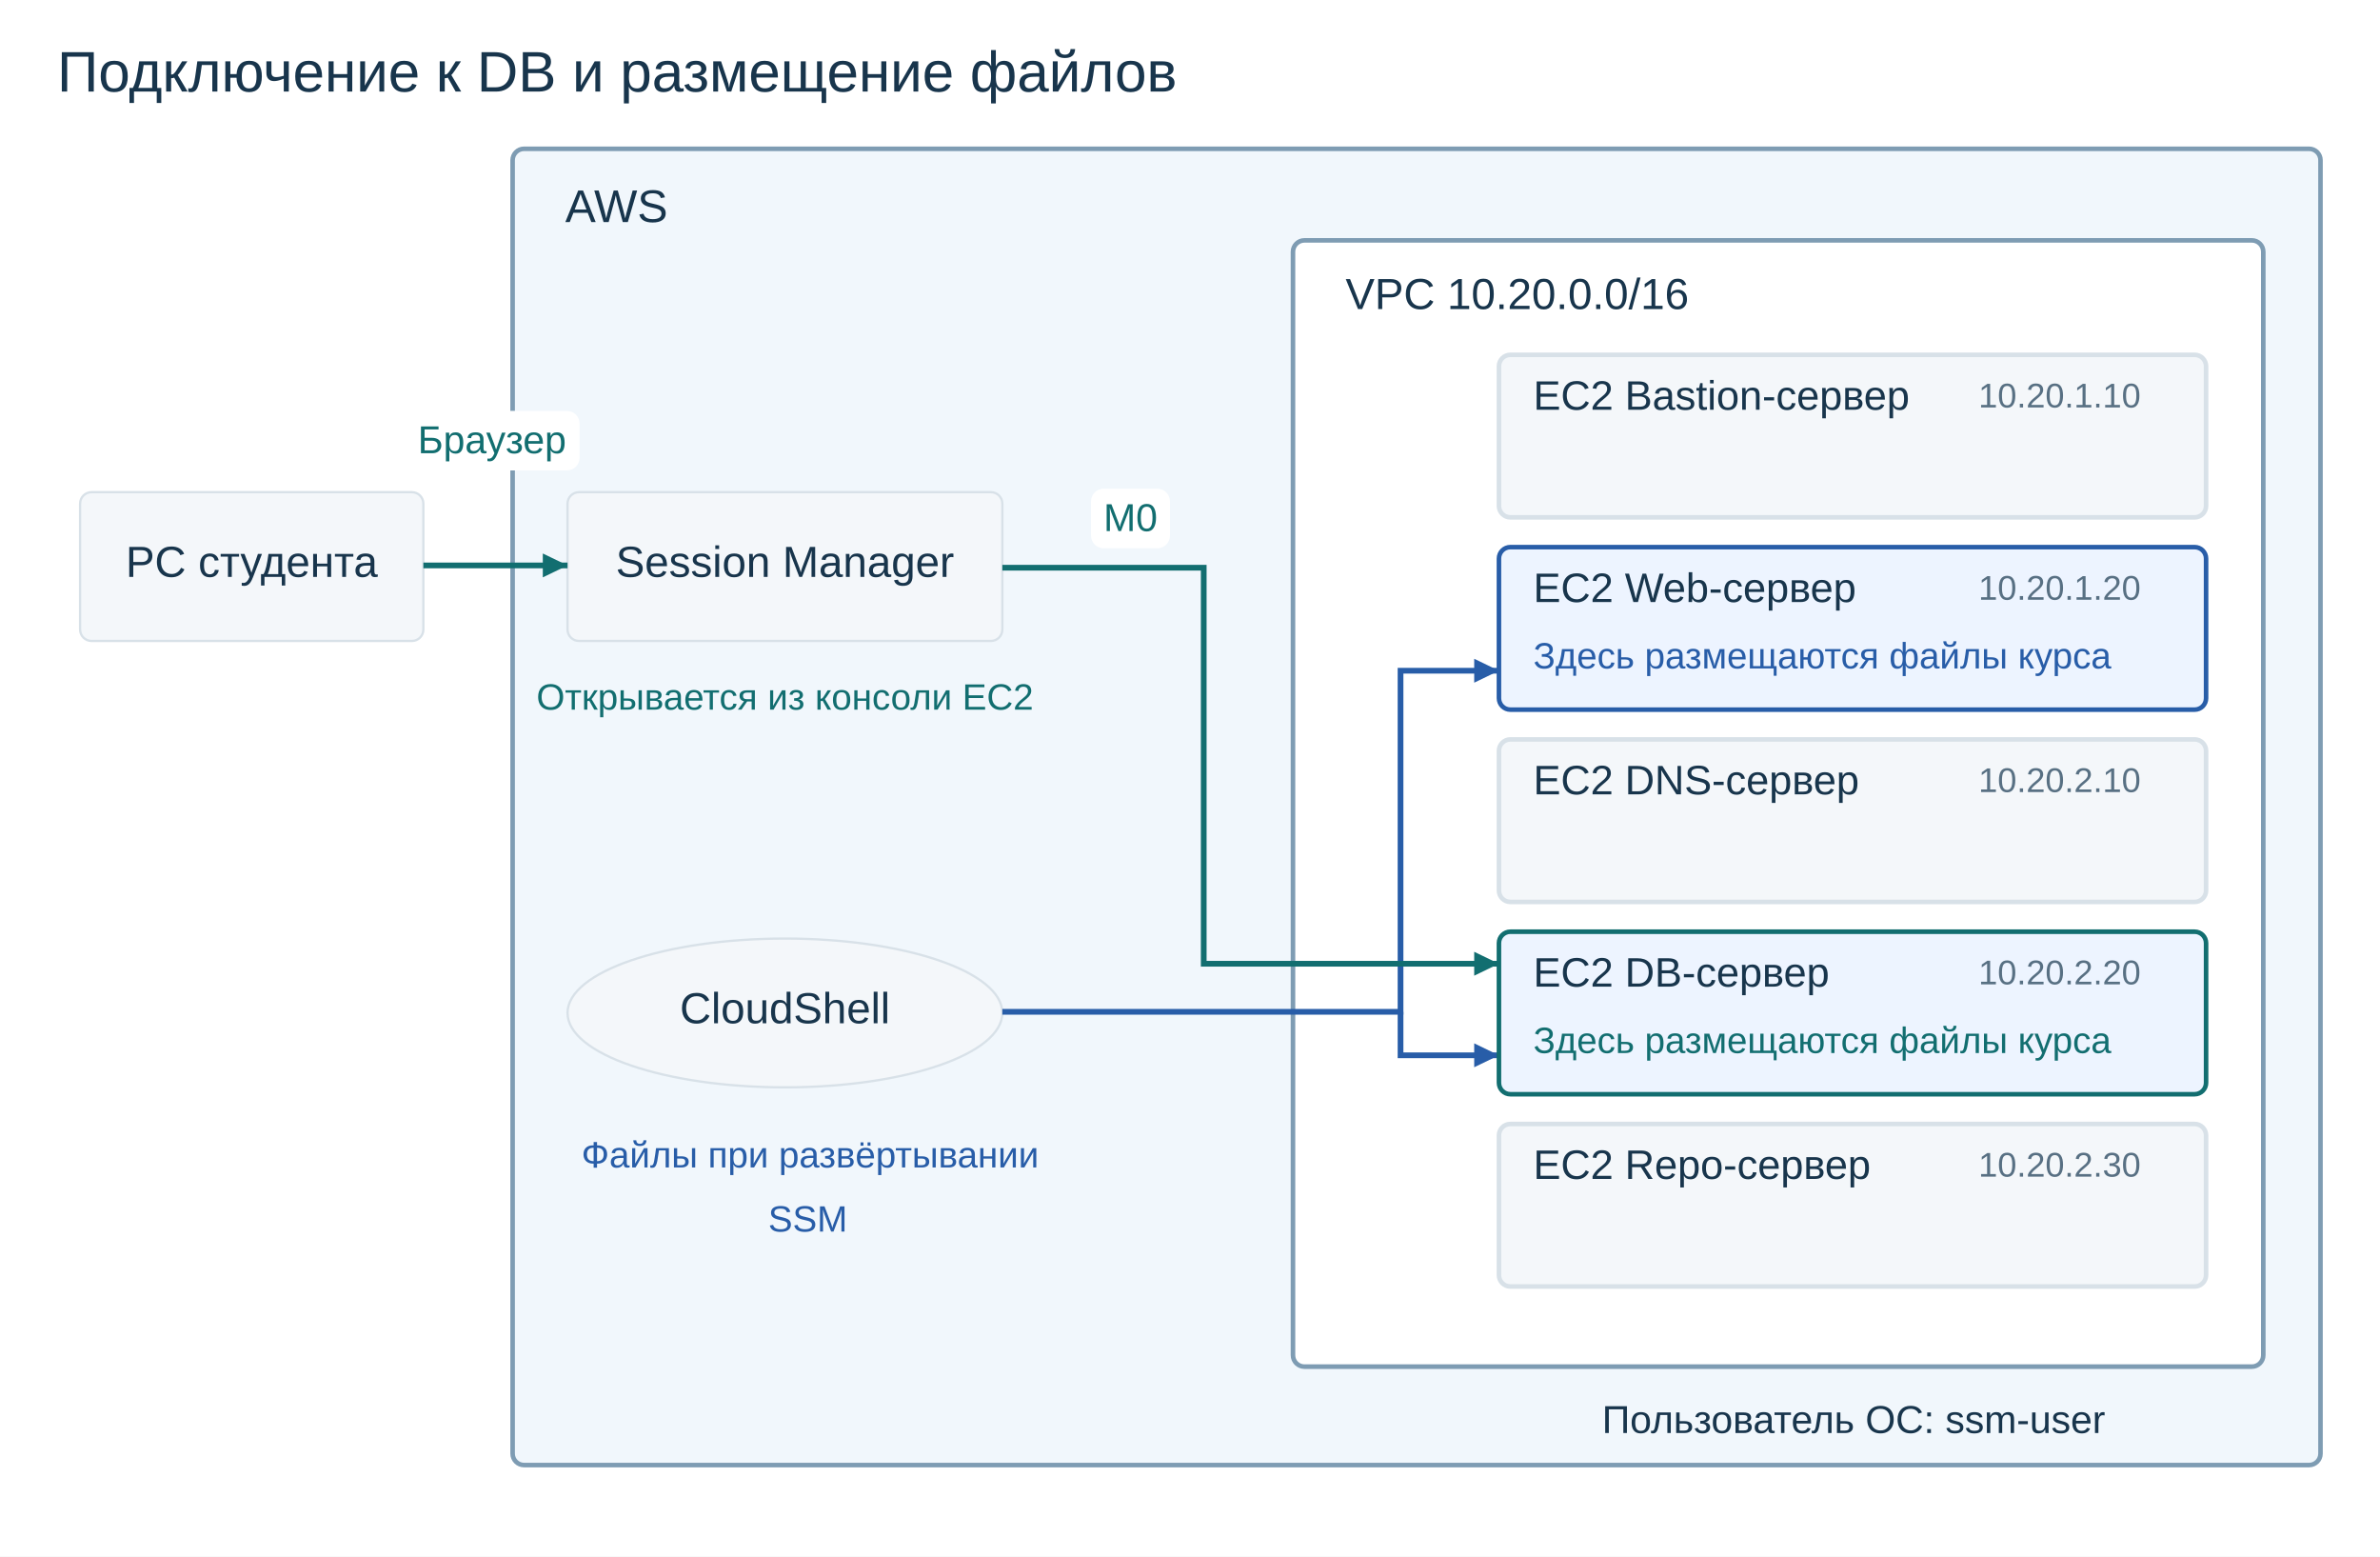
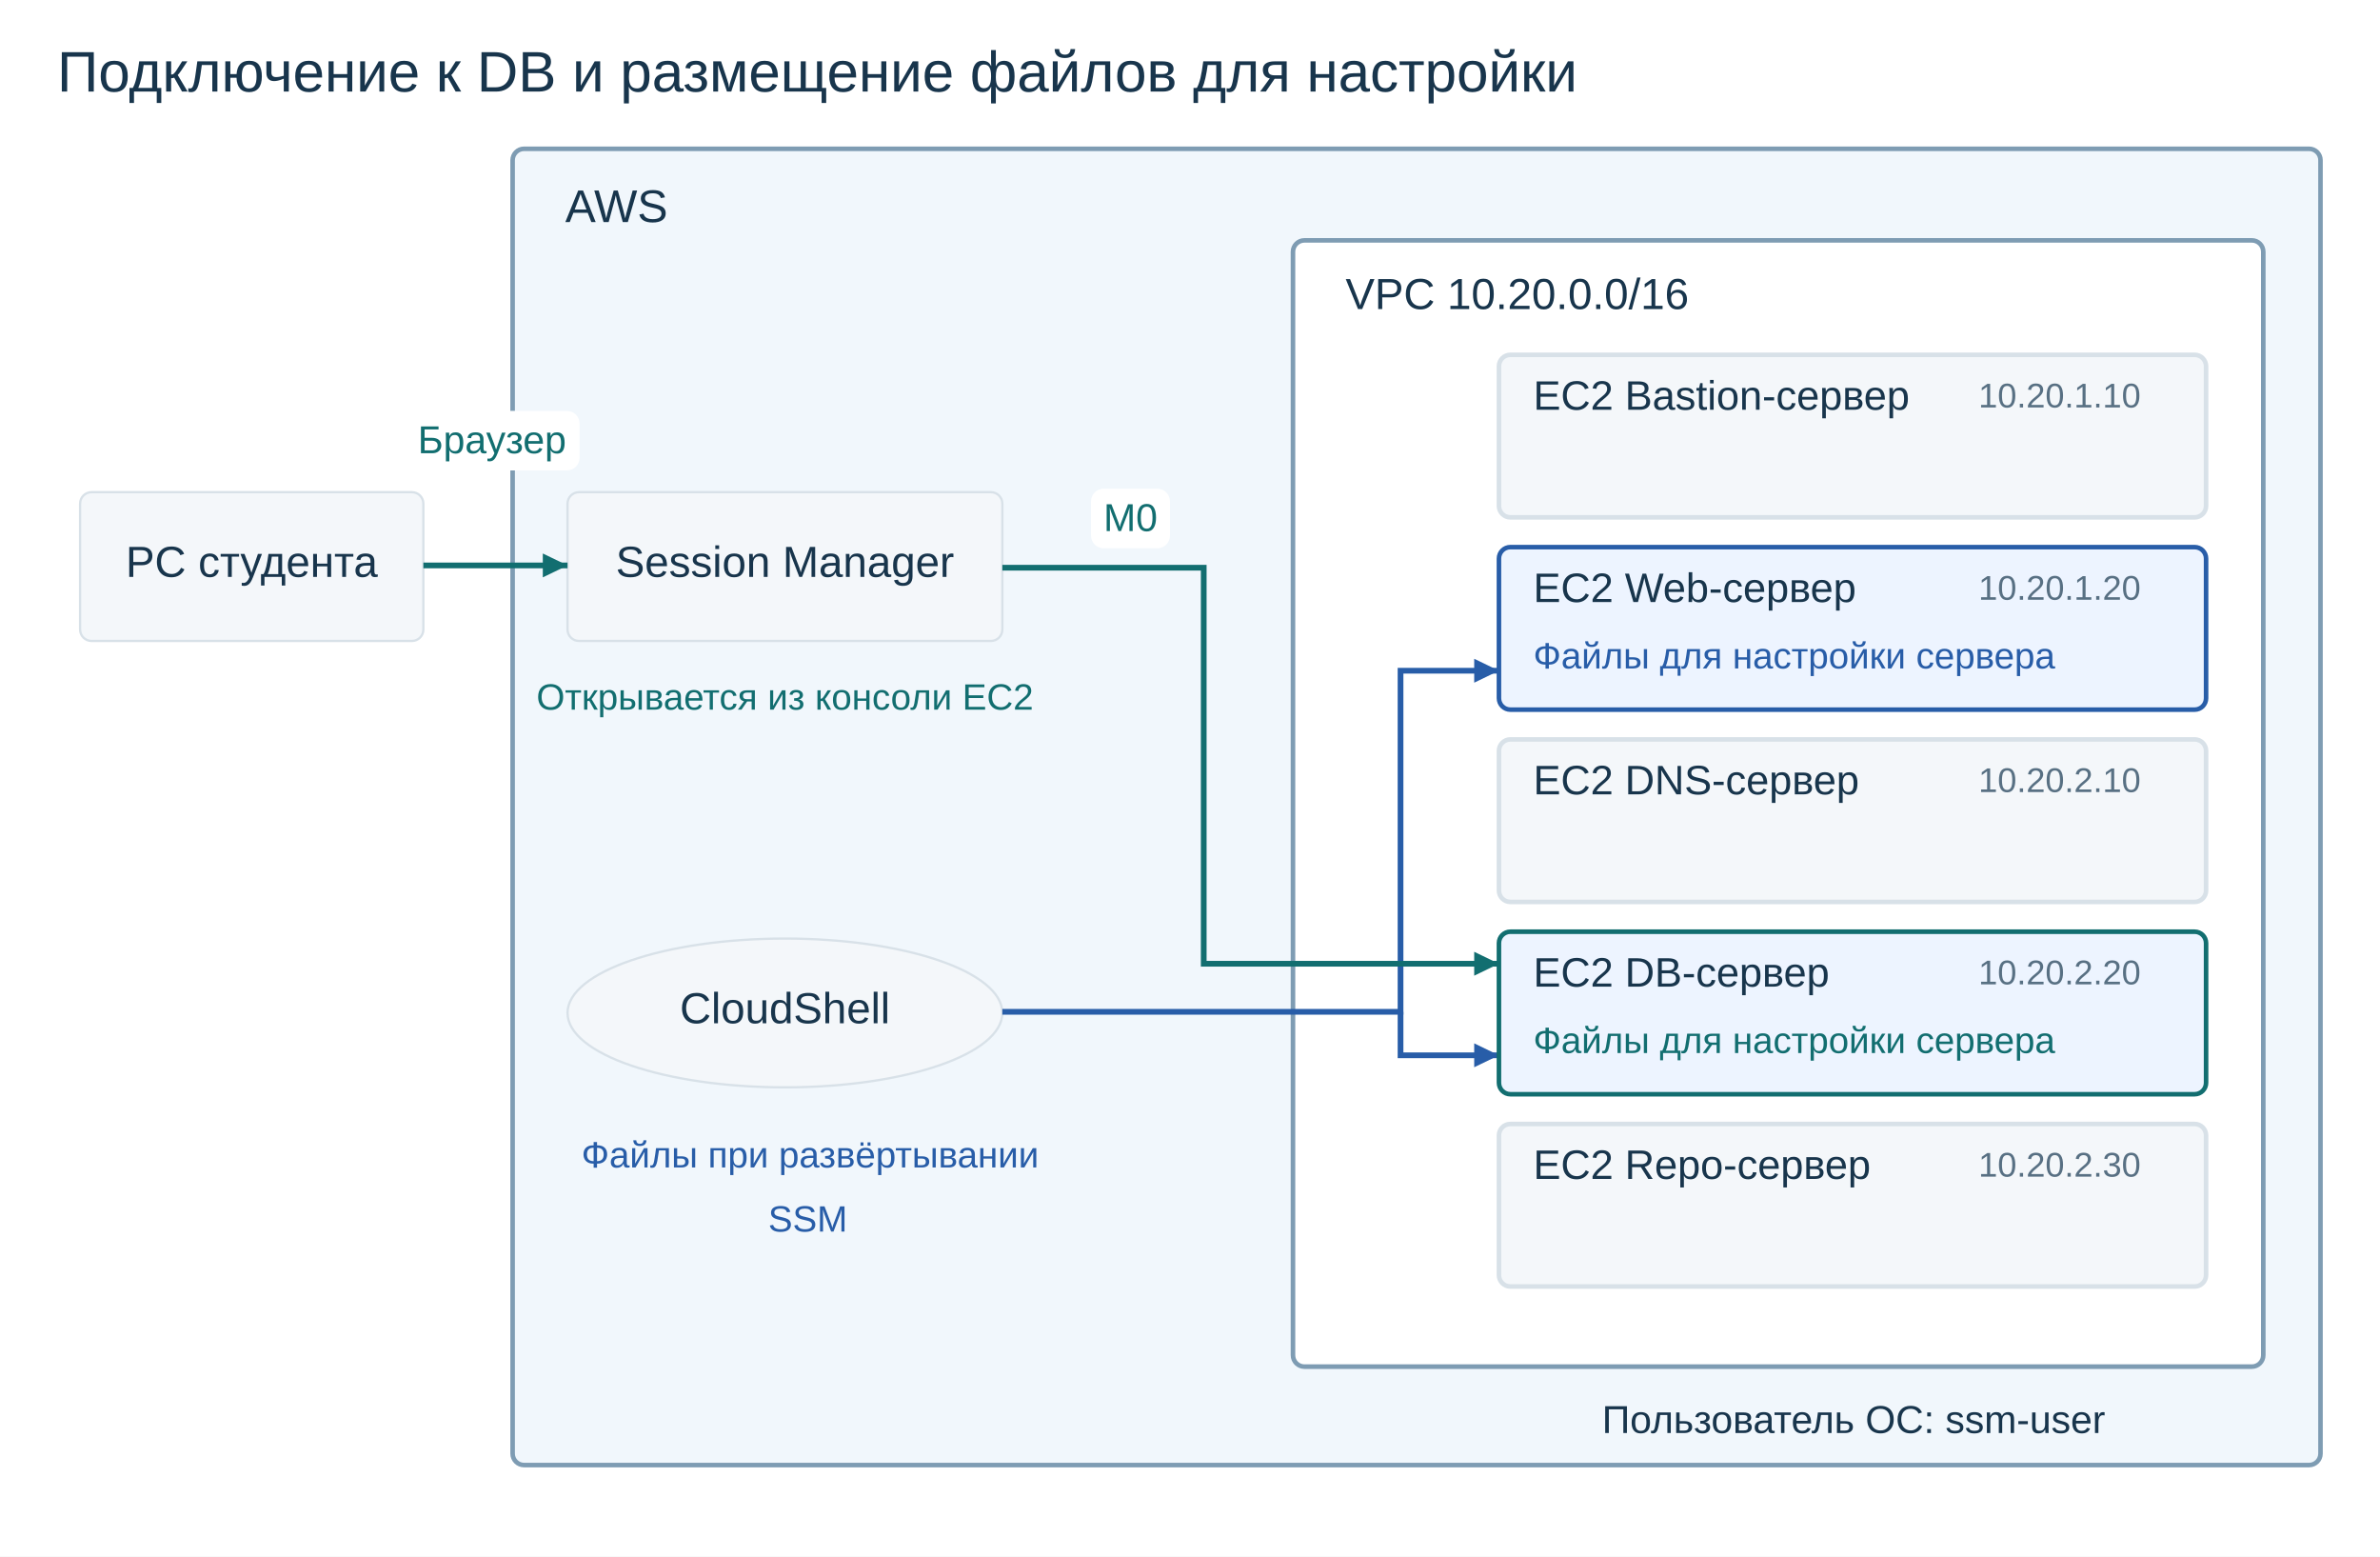
<svg xmlns="http://www.w3.org/2000/svg" width="1040" height="680" viewBox="0 0 1040 680" role="img">
  <rect width="1040" height="680" fill="white" />
-   <text x="25" y="40" font-size="25" font-family="Arial,MS Gothic,sans-serif" fill="#18354c">Подключение к DB и размещение файлов</text>
+   <text x="25" y="40" font-size="25" font-family="Arial,MS Gothic,sans-serif" fill="#18354c">Подключение к DB и размещение файлов для настройки</text>
  <rect x="224" y="65" width="790" height="575" rx="5" fill="#f1f7fc" stroke="#7e9cb3" stroke-width="2" />
  <text x="247" y="97" font-size="20" font-family="Arial,MS Gothic,sans-serif" fill="#18354c">AWS</text>
  <rect x="565" y="105" width="424" height="492" rx="5" fill="white" stroke="#7e9cb3" stroke-width="2" />
  <text x="588" y="135" font-size="19" font-family="Arial,MS Gothic,sans-serif" fill="#18354c">VPC  10.20.0.0/16</text>
  <rect x="35" y="215" width="150" height="65" rx="5" fill="#f4f7fa" stroke="#d8e1e8" stroke-width="1" />
  <text x="110.0" y="252" font-size="19" font-family="Arial,MS Gothic,sans-serif" fill="#18354c" text-anchor="middle">PC студента</text>
  <rect x="248" y="215" width="190" height="65" rx="5" fill="#f4f7fa" stroke="#d8e1e8" stroke-width="1" />
  <text x="343.0" y="252" font-size="19" font-family="Arial,MS Gothic,sans-serif" fill="#18354c" text-anchor="middle">Session Manager</text>
  <ellipse cx="343.0" cy="442.5" rx="95.0" ry="32.5" fill="#f4f7fa" stroke="#d8e1e8" stroke-width="1" />
  <text x="343.0" y="447" font-size="19" font-family="Arial,MS Gothic,sans-serif" fill="#18354c" text-anchor="middle">CloudShell</text>
  <polyline points="185,247 248,247" fill="none" stroke="#126e70" stroke-width="2.5" />
  <polygon points="248.00,247.00 237.19,252.22 237.19,241.78" fill="#126e70" />
  <rect x="177.25" y="180" width="75.5" height="25" rx="5" fill="white" stroke="white" stroke-width="1" />
  <text x="215" y="198" font-size="17" font-family="Arial,MS Gothic,sans-serif" fill="#126e70" text-anchor="middle">Браузер</text>
  <text x="343" y="310" font-size="16" font-family="Arial,MS Gothic,sans-serif" fill="#126e70" text-anchor="middle">Открывается из консоли EC2</text>
  <polyline points="438,442 612,442 612,293 655,293" fill="none" stroke="#285da8" stroke-width="2.5" />
  <polygon points="655.00,293.00 644.19,298.22 644.19,287.78" fill="#285da8" />
  <polyline points="612,442 612,461 655,461" fill="none" stroke="#285da8" stroke-width="2.5" />
  <polygon points="655.00,461.00 644.19,466.22 644.19,455.78" fill="#285da8" />
  <text x="354" y="510" font-size="16" font-family="Arial,MS Gothic,sans-serif" fill="#285da8" text-anchor="middle">Файлы при развёртывании</text>
  <text x="353" y="538" font-size="16" font-family="Arial,MS Gothic,sans-serif" fill="#285da8" text-anchor="middle">SSM</text>
  <polyline points="438,248 526,248 526,421 655,421" fill="none" stroke="#126e70" stroke-width="2.5" />
  <polygon points="655.00,421.00 644.19,426.22 644.19,415.78" fill="#126e70" />
  <rect x="477.25" y="214" width="33.5" height="25" rx="5" fill="white" stroke="white" stroke-width="1" />
  <text x="494" y="232" font-size="17" font-family="Arial,MS Gothic,sans-serif" fill="#126e70" text-anchor="middle">M0</text>
  <rect x="655" y="155" width="309" height="71" rx="5" fill="#f4f7fa" stroke="#d8e1e8" stroke-width="2" />
  <text x="670" y="179" font-size="18" font-family="Arial,MS Gothic,sans-serif" fill="#18354c">EC2 Bastion-сервер</text>
  <text x="900" y="178" font-size="15" font-family="Arial,MS Gothic,sans-serif" fill="#587083" text-anchor="middle">10.20.1.10</text>
  <rect x="655" y="239" width="309" height="71" rx="5" fill="#edf4ff" stroke="#285da8" stroke-width="2" />
  <text x="670" y="263" font-size="18" font-family="Arial,MS Gothic,sans-serif" fill="#18354c">EC2 Web-сервер</text>
  <text x="900" y="262" font-size="15" font-family="Arial,MS Gothic,sans-serif" fill="#587083" text-anchor="middle">10.20.1.20</text>
-   <text x="670" y="292" font-size="16" font-family="Arial,MS Gothic,sans-serif" fill="#285da8">Здесь размещаются файлы курса</text>
+   <text x="670" y="292" font-size="16" font-family="Arial,MS Gothic,sans-serif" fill="#285da8">Файлы для настройки сервера</text>
  <rect x="655" y="323" width="309" height="71" rx="5" fill="#f4f7fa" stroke="#d8e1e8" stroke-width="2" />
  <text x="670" y="347" font-size="18" font-family="Arial,MS Gothic,sans-serif" fill="#18354c">EC2 DNS-сервер</text>
  <text x="900" y="346" font-size="15" font-family="Arial,MS Gothic,sans-serif" fill="#587083" text-anchor="middle">10.20.2.10</text>
  <rect x="655" y="407" width="309" height="71" rx="5" fill="#edf4ff" stroke="#126e70" stroke-width="2" />
  <text x="670" y="431" font-size="18" font-family="Arial,MS Gothic,sans-serif" fill="#18354c">EC2 DB-сервер</text>
  <text x="900" y="430" font-size="15" font-family="Arial,MS Gothic,sans-serif" fill="#587083" text-anchor="middle">10.20.2.20</text>
-   <text x="670" y="460" font-size="16" font-family="Arial,MS Gothic,sans-serif" fill="#126e70">Здесь размещаются файлы курса</text>
+   <text x="670" y="460" font-size="16" font-family="Arial,MS Gothic,sans-serif" fill="#126e70">Файлы для настройки сервера</text>
  <rect x="655" y="491" width="309" height="71" rx="5" fill="#f4f7fa" stroke="#d8e1e8" stroke-width="2" />
  <text x="670" y="515" font-size="18" font-family="Arial,MS Gothic,sans-serif" fill="#18354c">EC2 Repo-сервер</text>
  <text x="900" y="514" font-size="15" font-family="Arial,MS Gothic,sans-serif" fill="#587083" text-anchor="middle">10.20.2.30</text>
  <text x="810" y="626" font-size="17" font-family="Arial,MS Gothic,sans-serif" fill="#18354c" text-anchor="middle">Пользователь ОС: ssm-user</text>
</svg>
